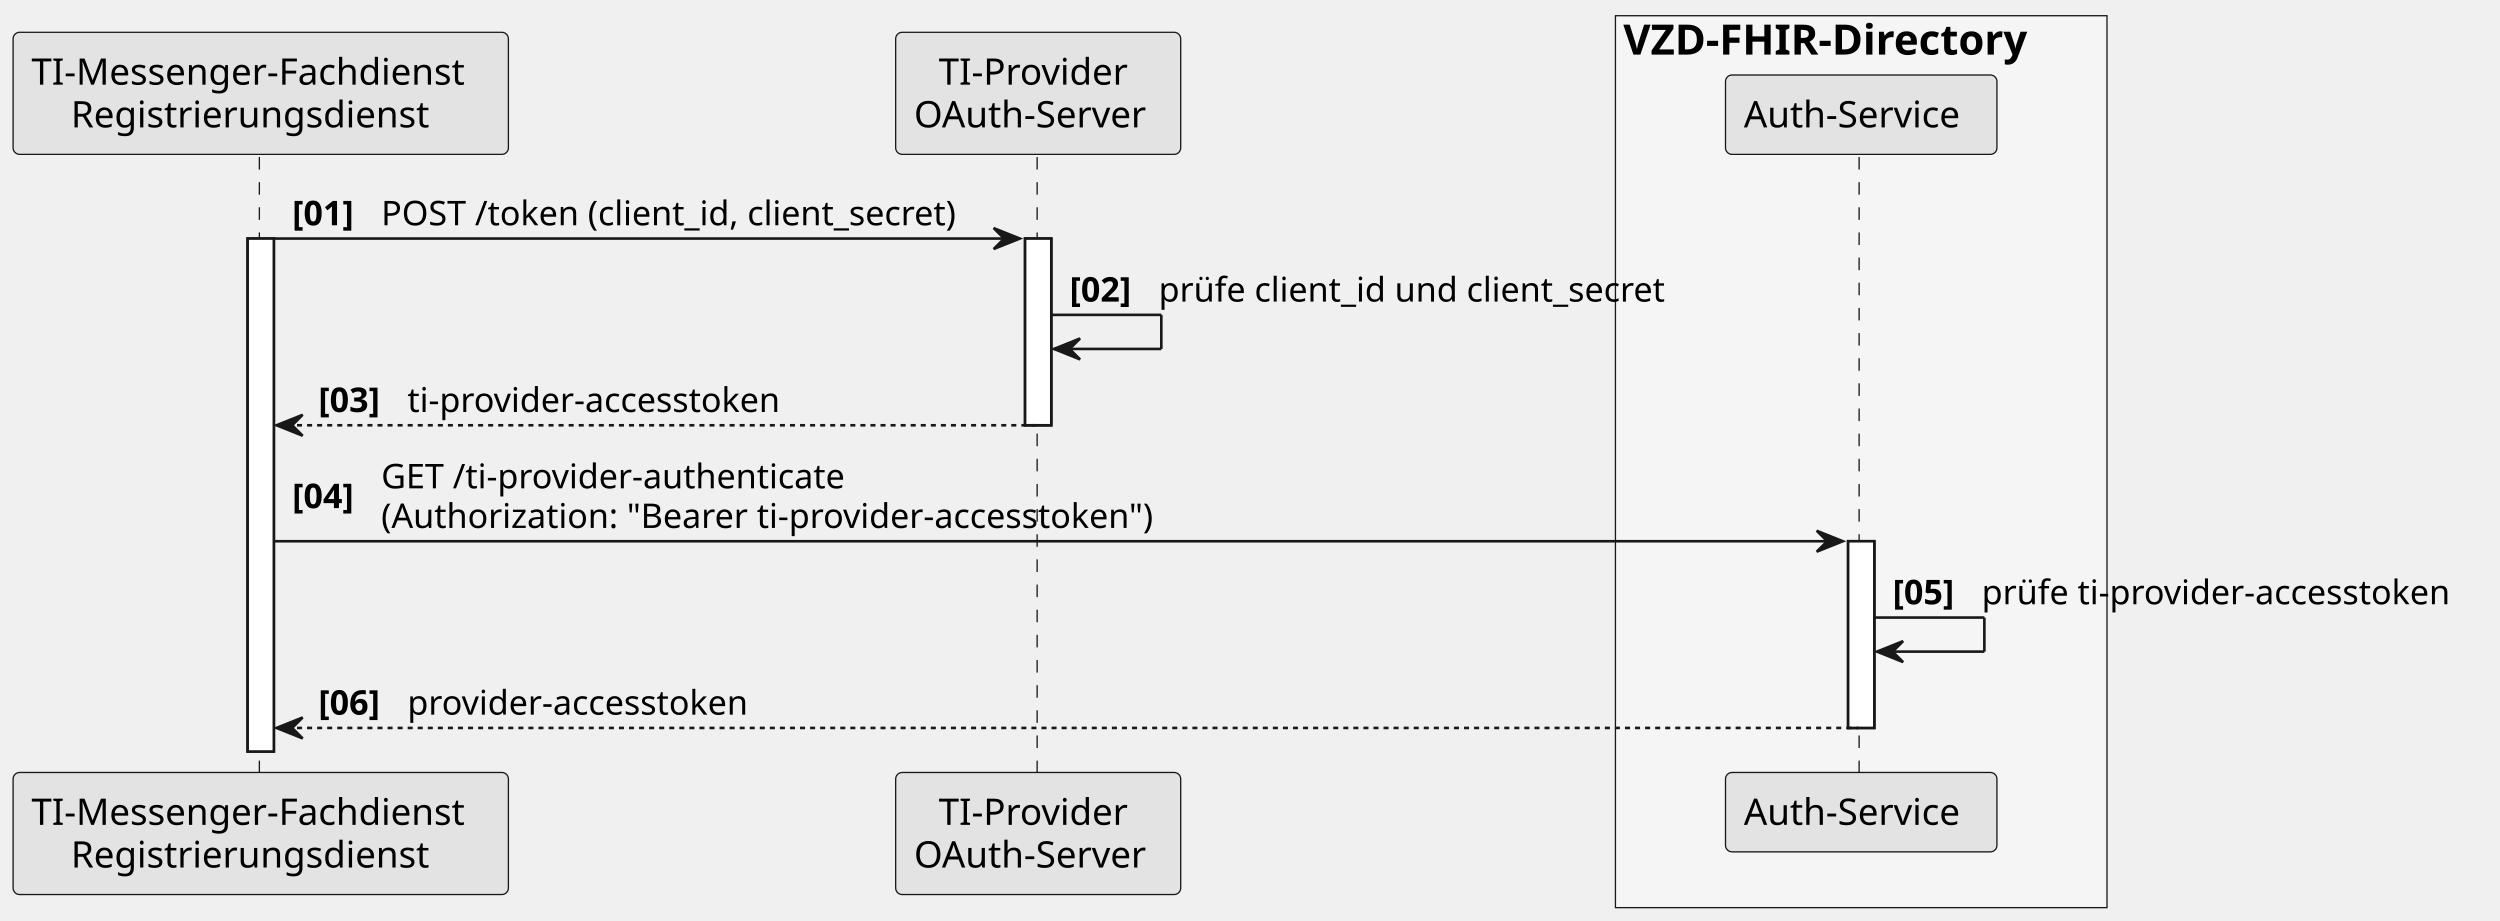
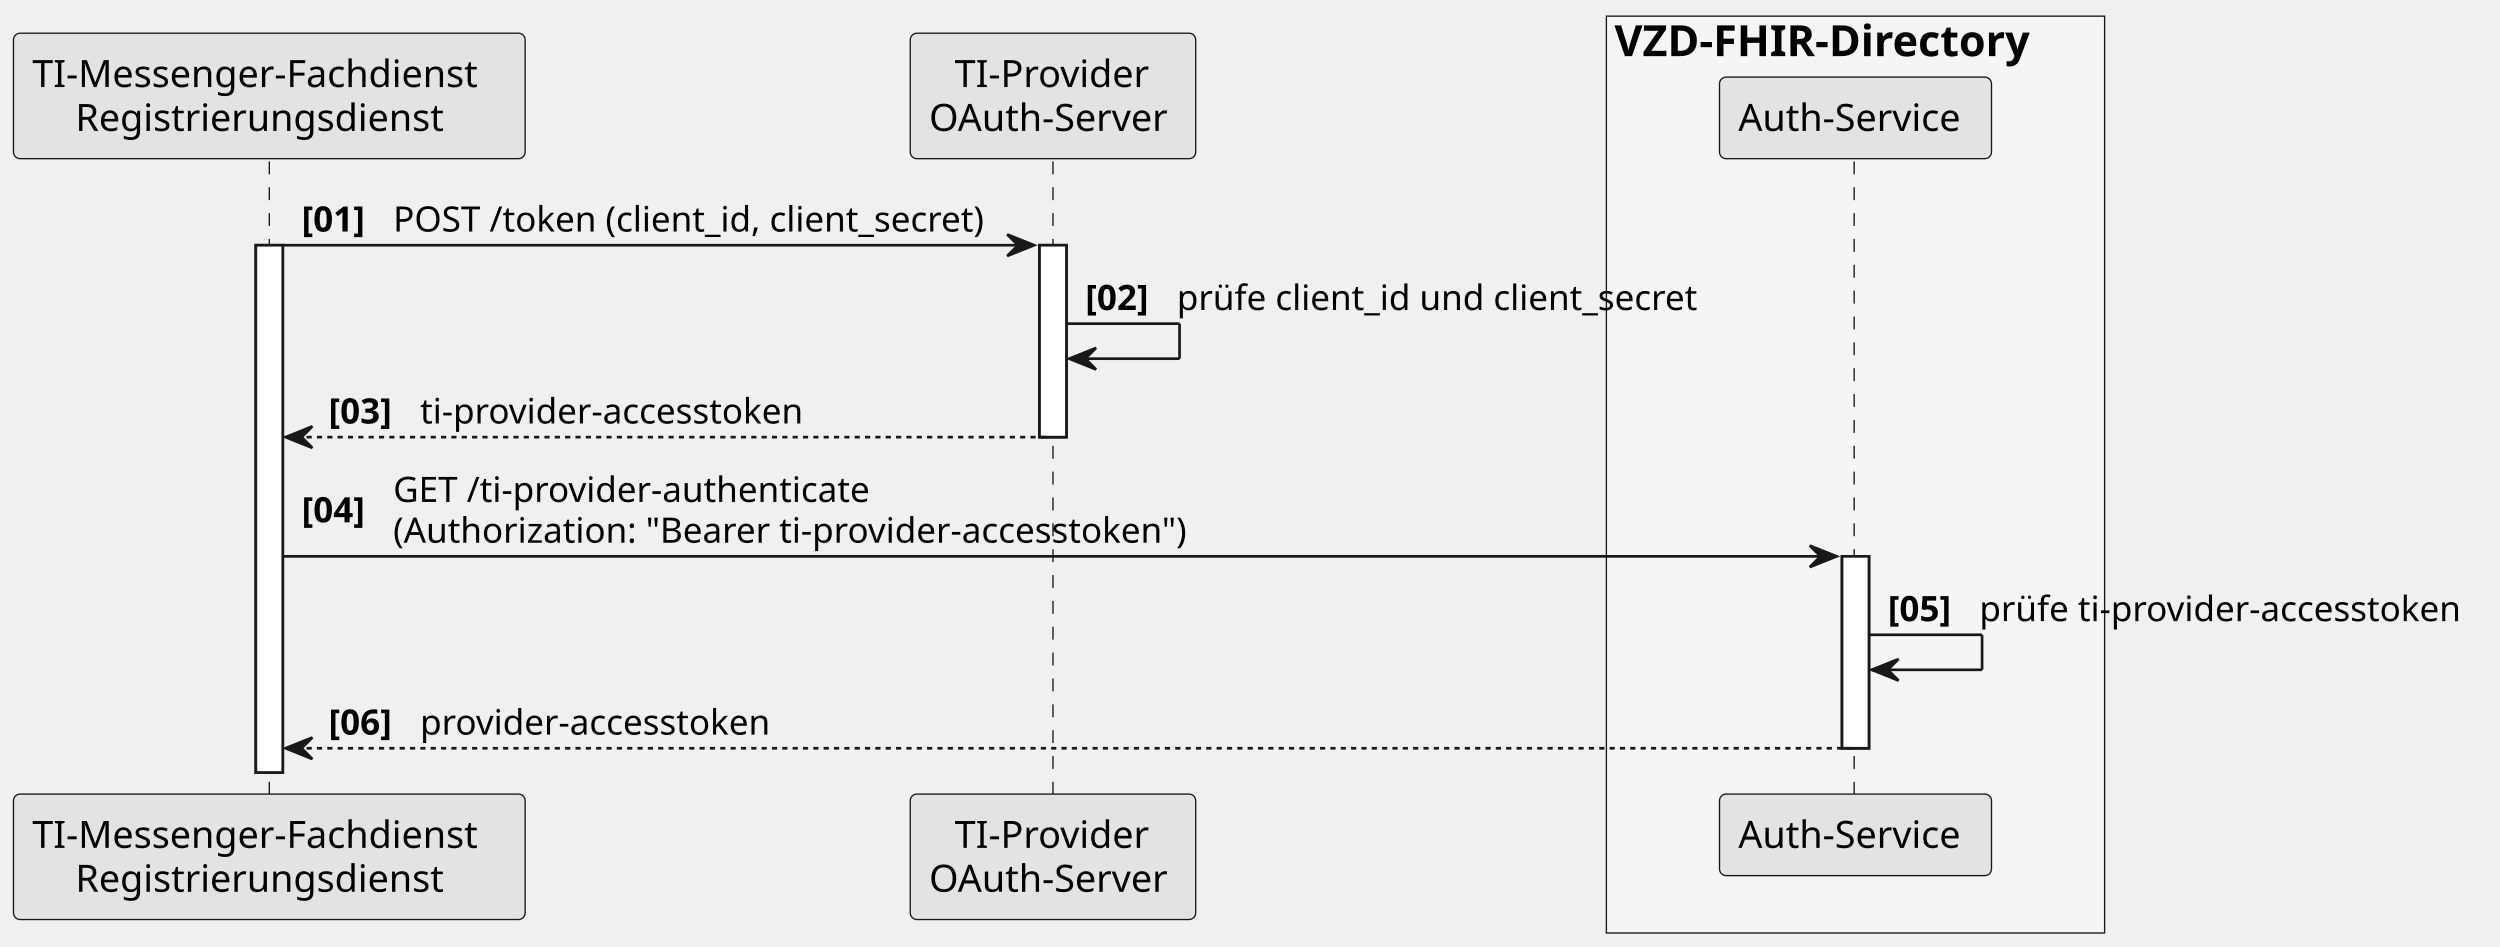
- <svg xmlns="http://www.w3.org/2000/svg" contentStyleType="text/css" height="366.667px" preserveAspectRatio="none" style="width:994px;height:366px;background:#FFFFFF;" version="1.1" viewBox="0 0 994 366" width="994.792px" zoomAndPan="magnify">
+ <svg xmlns="http://www.w3.org/2000/svg" contentStyleType="text/css" height="366.667px" preserveAspectRatio="none" style="width:967px;height:366px;background:#FFFFFF;" version="1.1" viewBox="0 0 967 366" width="967.708px" zoomAndPan="magnify">
  <defs />
  <g>
-     <rect fill="#F5F5F5" height="354.63" style="stroke:#181818;stroke-width:0.521;" width="195.437" x="642.302" y="6.25" />
-     <text fill="#000000" font-family="sans-serif" font-size="16.667" font-weight="bold" lengthAdjust="spacing" textLength="184.473" x="645.427" y="21.72">VZD-FHIR-Directory</text>
-     <text fill="#000000" font-family="sans-serif" font-size="13.542" font-weight="bold" lengthAdjust="spacing" textLength="4.715" x="829.9" y="22.457"> </text>
-     <rect fill="#FFFFFF" height="203.955" style="stroke:#181818;stroke-width:1.042;" width="10.417" x="98.466" y="94.849" />
-     <rect fill="#FFFFFF" height="74.235" style="stroke:#181818;stroke-width:1.042;" width="10.417" x="407.571" y="94.849" />
-     <rect fill="#FFFFFF" height="74.235" style="stroke:#181818;stroke-width:1.042;" width="10.417" x="734.813" y="215.194" />
-     <line style="stroke:#181818;stroke-width:0.521;stroke-dasharray:5.0,5.0;" x1="103.125" x2="103.125" y1="62.419" y2="308.179" />
-     <line style="stroke:#181818;stroke-width:0.521;stroke-dasharray:5.0,5.0;" x1="412.366" x2="412.366" y1="62.419" y2="308.179" />
-     <line style="stroke:#181818;stroke-width:0.521;stroke-dasharray:5.0,5.0;" x1="739.185" x2="739.185" y1="62.419" y2="308.179" />
-     <rect fill="#E3E3E3" height="48.535" rx="2.604" ry="2.604" style="stroke:#181818;stroke-width:0.521;" width="196.932" x="5.208" y="12.842" />
-     <text fill="#000000" font-family="sans-serif" font-size="14.583" lengthAdjust="spacing" textLength="182.349" x="12.5" y="33.67">TI-Messenger-Fachdienst</text>
-     <text fill="#000000" font-family="sans-serif" font-size="14.583" lengthAdjust="spacing" textLength="150.925" x="28.212" y="50.646">Registrierungsdienst</text>
-     <rect fill="#E3E3E3" height="48.535" rx="2.604" ry="2.604" style="stroke:#181818;stroke-width:0.521;" width="196.932" x="5.208" y="307.137" />
-     <text fill="#000000" font-family="sans-serif" font-size="14.583" lengthAdjust="spacing" textLength="182.349" x="12.5" y="327.965">TI-Messenger-Fachdienst</text>
-     <text fill="#000000" font-family="sans-serif" font-size="14.583" lengthAdjust="spacing" textLength="150.925" x="28.212" y="344.941">Registrierungsdienst</text>
-     <rect fill="#E3E3E3" height="48.535" rx="2.604" ry="2.604" style="stroke:#181818;stroke-width:0.521;" width="113.327" x="356.116" y="12.842" />
-     <text fill="#000000" font-family="sans-serif" font-size="14.583" lengthAdjust="spacing" textLength="79.09" x="373.234" y="33.67">TI-Provider</text>
-     <text fill="#000000" font-family="sans-serif" font-size="14.583" lengthAdjust="spacing" textLength="98.744" x="363.407" y="50.646">OAuth-Server</text>
-     <rect fill="#E3E3E3" height="48.535" rx="2.604" ry="2.604" style="stroke:#181818;stroke-width:0.521;" width="113.327" x="356.116" y="307.137" />
-     <text fill="#000000" font-family="sans-serif" font-size="14.583" lengthAdjust="spacing" textLength="79.09" x="373.234" y="327.965">TI-Provider</text>
-     <text fill="#000000" font-family="sans-serif" font-size="14.583" lengthAdjust="spacing" textLength="98.744" x="363.407" y="344.941">OAuth-Server</text>
-     <rect fill="#E3E3E3" height="31.559" rx="2.604" ry="2.604" style="stroke:#181818;stroke-width:0.521;" width="107.922" x="686.06" y="29.818" />
-     <text fill="#000000" font-family="sans-serif" font-size="14.583" lengthAdjust="spacing" textLength="93.339" x="693.351" y="50.646">Auth-Service</text>
-     <rect fill="#E3E3E3" height="31.559" rx="2.604" ry="2.604" style="stroke:#181818;stroke-width:0.521;" width="107.922" x="686.06" y="307.137" />
-     <text fill="#000000" font-family="sans-serif" font-size="14.583" lengthAdjust="spacing" textLength="93.339" x="693.351" y="327.965">Auth-Service</text>
-     <rect fill="#FFFFFF" height="203.955" style="stroke:#181818;stroke-width:1.042;" width="10.417" x="98.466" y="94.849" />
-     <rect fill="#FFFFFF" height="74.235" style="stroke:#181818;stroke-width:1.042;" width="10.417" x="407.571" y="94.849" />
-     <rect fill="#FFFFFF" height="74.235" style="stroke:#181818;stroke-width:1.042;" width="10.417" x="734.813" y="215.194" />
-     <polygon fill="#181818" points="395.071,90.682,405.488,94.849,395.071,99.015,399.238,94.849" style="stroke:#181818;stroke-width:1.042;" />
-     <line style="stroke:#181818;stroke-width:1.042;" x1="108.883" x2="401.321" y1="94.849" y2="94.849" />
-     <text fill="#000000" font-family="sans-serif" font-size="13.542" font-weight="bold" lengthAdjust="spacing" textLength="31.223" x="116.174" y="89.572">[01]</text>
-     <text fill="#000000" font-family="sans-serif" font-size="13.542" lengthAdjust="spacing" textLength="248.716" x="151.564" y="89.572">POST /token (client_id, client_secret)</text>
-     <line style="stroke:#181818;stroke-width:1.042;" x1="417.988" x2="461.738" y1="125.195" y2="125.195" />
-     <line style="stroke:#181818;stroke-width:1.042;" x1="461.738" x2="461.738" y1="125.195" y2="138.737" />
-     <line style="stroke:#181818;stroke-width:1.042;" x1="419.029" x2="461.738" y1="138.737" y2="138.737" />
-     <polygon fill="#181818" points="429.446,134.57,419.029,138.737,429.446,142.904,425.279,138.737" style="stroke:#181818;stroke-width:1.042;" />
-     <text fill="#000000" font-family="sans-serif" font-size="13.542" font-weight="bold" lengthAdjust="spacing" textLength="31.223" x="425.279" y="119.918">[02]</text>
-     <text fill="#000000" font-family="sans-serif" font-size="13.542" lengthAdjust="spacing" textLength="216.845" x="460.668" y="119.918">prüfe client_id und client_secret</text>
-     <polygon fill="#181818" points="120.341,164.917,109.924,169.084,120.341,173.25,116.174,169.084" style="stroke:#181818;stroke-width:1.042;" />
-     <line style="stroke:#181818;stroke-width:1.042;stroke-dasharray:2.0,2.0;" x1="114.091" x2="411.738" y1="169.084" y2="169.084" />
-     <text fill="#000000" font-family="sans-serif" font-size="13.542" font-weight="bold" lengthAdjust="spacing" textLength="31.223" x="126.591" y="163.807">[03]</text>
-     <text fill="#000000" font-family="sans-serif" font-size="13.542" lengthAdjust="spacing" textLength="159.544" x="161.98" y="163.807">ti-provider-accesstoken</text>
-     <polygon fill="#181818" points="722.313,211.027,732.729,215.194,722.313,219.36,726.479,215.194" style="stroke:#181818;stroke-width:1.042;" />
-     <line style="stroke:#181818;stroke-width:1.042;" x1="108.883" x2="728.563" y1="215.194" y2="215.194" />
-     <text fill="#000000" font-family="sans-serif" font-size="13.542" font-weight="bold" lengthAdjust="spacing" textLength="31.223" x="116.174" y="202.035">[04]</text>
-     <text fill="#000000" font-family="sans-serif" font-size="13.542" lengthAdjust="spacing" textLength="197.895" x="151.564" y="194.153">GET /ti-provider-authenticate</text>
-     <text fill="#000000" font-family="sans-serif" font-size="13.542" lengthAdjust="spacing" textLength="331.824" x="151.564" y="209.917">(Authorization: "Bearer ti-provider-accesstoken")</text>
-     <line style="stroke:#181818;stroke-width:1.042;" x1="745.229" x2="788.979" y1="245.54" y2="245.54" />
-     <line style="stroke:#181818;stroke-width:1.042;" x1="788.979" x2="788.979" y1="245.54" y2="259.082" />
-     <line style="stroke:#181818;stroke-width:1.042;" x1="746.271" x2="788.979" y1="259.082" y2="259.082" />
-     <polygon fill="#181818" points="756.688,254.915,746.271,259.082,756.688,263.249,752.521,259.082" style="stroke:#181818;stroke-width:1.042;" />
-     <text fill="#000000" font-family="sans-serif" font-size="13.542" font-weight="bold" lengthAdjust="spacing" textLength="31.223" x="752.521" y="240.263">[05]</text>
-     <text fill="#000000" font-family="sans-serif" font-size="13.542" lengthAdjust="spacing" textLength="199.693" x="787.91" y="240.263">prüfe ti-provider-accesstoken</text>
-     <polygon fill="#181818" points="120.341,285.262,109.924,289.429,120.341,293.595,116.174,289.429" style="stroke:#181818;stroke-width:1.042;" />
-     <line style="stroke:#181818;stroke-width:1.042;stroke-dasharray:2.0,2.0;" x1="114.091" x2="738.979" y1="289.429" y2="289.429" />
-     <text fill="#000000" font-family="sans-serif" font-size="13.542" font-weight="bold" lengthAdjust="spacing" textLength="31.223" x="126.591" y="284.152">[06]</text>
-     <text fill="#000000" font-family="sans-serif" font-size="13.542" lengthAdjust="spacing" textLength="145.586" x="161.98" y="284.152">provider-accesstoken</text>
+     <rect fill="#F5F5F5" height="354.63" style="stroke:#181818;stroke-width:0.521;" width="192.708" x="621.354" y="6.25" />
+     <text fill="#000000" font-family="sans-serif" font-size="16.667" font-weight="bold" lengthAdjust="spacing" textLength="181.25" x="624.479" y="21.72">VZD-FHIR-Directory</text>
+     <text fill="#000000" font-family="sans-serif" font-size="13.542" font-weight="bold" lengthAdjust="spacing" textLength="5.208" x="805.729" y="22.457"> </text>
+     <rect fill="#FFFFFF" height="203.955" style="stroke:#181818;stroke-width:1.042;" width="10.417" x="98.958" y="94.849" />
+     <rect fill="#FFFFFF" height="74.235" style="stroke:#181818;stroke-width:1.042;" width="10.417" x="402.083" y="94.849" />
+     <rect fill="#FFFFFF" height="74.235" style="stroke:#181818;stroke-width:1.042;" width="10.417" x="712.5" y="215.194" />
+     <line style="stroke:#181818;stroke-width:0.521;stroke-dasharray:5.0,5.0;" x1="104.167" x2="104.167" y1="62.419" y2="308.179" />
+     <line style="stroke:#181818;stroke-width:0.521;stroke-dasharray:5.0,5.0;" x1="407.292" x2="407.292" y1="62.419" y2="308.179" />
+     <line style="stroke:#181818;stroke-width:0.521;stroke-dasharray:5.0,5.0;" x1="717.188" x2="717.188" y1="62.419" y2="308.179" />
+     <rect fill="#E3E3E3" height="48.535" rx="2.604" ry="2.604" style="stroke:#181818;stroke-width:0.521;" width="197.917" x="5.208" y="12.842" />
+     <text fill="#000000" font-family="sans-serif" font-size="14.583" lengthAdjust="spacing" textLength="183.333" x="12.5" y="33.67">TI-Messenger-Fachdienst</text>
+     <text fill="#000000" font-family="sans-serif" font-size="14.583" lengthAdjust="spacing" textLength="150" x="29.167" y="50.646">Registrierungsdienst</text>
+     <rect fill="#E3E3E3" height="48.535" rx="2.604" ry="2.604" style="stroke:#181818;stroke-width:0.521;" width="197.917" x="5.208" y="307.137" />
+     <text fill="#000000" font-family="sans-serif" font-size="14.583" lengthAdjust="spacing" textLength="183.333" x="12.5" y="327.965">TI-Messenger-Fachdienst</text>
+     <text fill="#000000" font-family="sans-serif" font-size="14.583" lengthAdjust="spacing" textLength="150" x="29.167" y="344.941">Registrierungsdienst</text>
+     <rect fill="#E3E3E3" height="48.535" rx="2.604" ry="2.604" style="stroke:#181818;stroke-width:0.521;" width="110.417" x="352.083" y="12.842" />
+     <text fill="#000000" font-family="sans-serif" font-size="14.583" lengthAdjust="spacing" textLength="76.042" x="369.271" y="33.67">TI-Provider</text>
+     <text fill="#000000" font-family="sans-serif" font-size="14.583" lengthAdjust="spacing" textLength="95.833" x="359.375" y="50.646">OAuth-Server</text>
+     <rect fill="#E3E3E3" height="48.535" rx="2.604" ry="2.604" style="stroke:#181818;stroke-width:0.521;" width="110.417" x="352.083" y="307.137" />
+     <text fill="#000000" font-family="sans-serif" font-size="14.583" lengthAdjust="spacing" textLength="76.042" x="369.271" y="327.965">TI-Provider</text>
+     <text fill="#000000" font-family="sans-serif" font-size="14.583" lengthAdjust="spacing" textLength="95.833" x="359.375" y="344.941">OAuth-Server</text>
+     <rect fill="#E3E3E3" height="31.559" rx="2.604" ry="2.604" style="stroke:#181818;stroke-width:0.521;" width="105.208" x="665.104" y="29.818" />
+     <text fill="#000000" font-family="sans-serif" font-size="14.583" lengthAdjust="spacing" textLength="90.625" x="672.396" y="50.646">Auth-Service</text>
+     <rect fill="#E3E3E3" height="31.559" rx="2.604" ry="2.604" style="stroke:#181818;stroke-width:0.521;" width="105.208" x="665.104" y="307.137" />
+     <text fill="#000000" font-family="sans-serif" font-size="14.583" lengthAdjust="spacing" textLength="90.625" x="672.396" y="327.965">Auth-Service</text>
+     <rect fill="#FFFFFF" height="203.955" style="stroke:#181818;stroke-width:1.042;" width="10.417" x="98.958" y="94.849" />
+     <rect fill="#FFFFFF" height="74.235" style="stroke:#181818;stroke-width:1.042;" width="10.417" x="402.083" y="94.849" />
+     <rect fill="#FFFFFF" height="74.235" style="stroke:#181818;stroke-width:1.042;" width="10.417" x="712.5" y="215.194" />
+     <polygon fill="#181818" points="389.583,90.682,400,94.849,389.583,99.015,393.75,94.849" style="stroke:#181818;stroke-width:1.042;" />
+     <line style="stroke:#181818;stroke-width:1.042;" x1="109.375" x2="395.833" y1="94.849" y2="94.849" />
+     <text fill="#000000" font-family="sans-serif" font-size="13.542" font-weight="bold" lengthAdjust="spacing" textLength="31.25" x="116.667" y="89.572">[01]</text>
+     <text fill="#000000" font-family="sans-serif" font-size="13.542" lengthAdjust="spacing" textLength="242.708" x="152.083" y="89.572">POST /token (client_id, client_secret)</text>
+     <line style="stroke:#181818;stroke-width:1.042;" x1="412.5" x2="456.25" y1="125.195" y2="125.195" />
+     <line style="stroke:#181818;stroke-width:1.042;" x1="456.25" x2="456.25" y1="125.195" y2="138.737" />
+     <line style="stroke:#181818;stroke-width:1.042;" x1="413.542" x2="456.25" y1="138.737" y2="138.737" />
+     <polygon fill="#181818" points="423.958,134.57,413.542,138.737,423.958,142.904,419.792,138.737" style="stroke:#181818;stroke-width:1.042;" />
+     <text fill="#000000" font-family="sans-serif" font-size="13.542" font-weight="bold" lengthAdjust="spacing" textLength="31.25" x="419.792" y="119.918">[02]</text>
+     <text fill="#000000" font-family="sans-serif" font-size="13.542" lengthAdjust="spacing" textLength="210.417" x="455.208" y="119.918">prüfe client_id und client_secret</text>
+     <polygon fill="#181818" points="120.833,164.917,110.417,169.084,120.833,173.25,116.667,169.084" style="stroke:#181818;stroke-width:1.042;" />
+     <line style="stroke:#181818;stroke-width:1.042;stroke-dasharray:2.0,2.0;" x1="114.583" x2="406.25" y1="169.084" y2="169.084" />
+     <text fill="#000000" font-family="sans-serif" font-size="13.542" font-weight="bold" lengthAdjust="spacing" textLength="31.25" x="127.083" y="163.807">[03]</text>
+     <text fill="#000000" font-family="sans-serif" font-size="13.542" lengthAdjust="spacing" textLength="156.25" x="162.5" y="163.807">ti-provider-accesstoken</text>
+     <polygon fill="#181818" points="700,211.027,710.417,215.194,700,219.36,704.167,215.194" style="stroke:#181818;stroke-width:1.042;" />
+     <line style="stroke:#181818;stroke-width:1.042;" x1="109.375" x2="706.25" y1="215.194" y2="215.194" />
+     <text fill="#000000" font-family="sans-serif" font-size="13.542" font-weight="bold" lengthAdjust="spacing" textLength="31.25" x="116.667" y="202.035">[04]</text>
+     <text fill="#000000" font-family="sans-serif" font-size="13.542" lengthAdjust="spacing" textLength="191.667" x="152.083" y="194.153">GET /ti-provider-authenticate</text>
+     <text fill="#000000" font-family="sans-serif" font-size="13.542" lengthAdjust="spacing" textLength="322.917" x="152.083" y="209.917">(Authorization: "Bearer ti-provider-accesstoken")</text>
+     <line style="stroke:#181818;stroke-width:1.042;" x1="722.917" x2="766.667" y1="245.54" y2="245.54" />
+     <line style="stroke:#181818;stroke-width:1.042;" x1="766.667" x2="766.667" y1="245.54" y2="259.082" />
+     <line style="stroke:#181818;stroke-width:1.042;" x1="723.958" x2="766.667" y1="259.082" y2="259.082" />
+     <polygon fill="#181818" points="734.375,254.915,723.958,259.082,734.375,263.249,730.208,259.082" style="stroke:#181818;stroke-width:1.042;" />
+     <text fill="#000000" font-family="sans-serif" font-size="13.542" font-weight="bold" lengthAdjust="spacing" textLength="31.25" x="730.208" y="240.263">[05]</text>
+     <text fill="#000000" font-family="sans-serif" font-size="13.542" lengthAdjust="spacing" textLength="194.792" x="765.625" y="240.263">prüfe ti-provider-accesstoken</text>
+     <polygon fill="#181818" points="120.833,285.262,110.417,289.429,120.833,293.595,116.667,289.429" style="stroke:#181818;stroke-width:1.042;" />
+     <line style="stroke:#181818;stroke-width:1.042;stroke-dasharray:2.0,2.0;" x1="114.583" x2="716.667" y1="289.429" y2="289.429" />
+     <text fill="#000000" font-family="sans-serif" font-size="13.542" font-weight="bold" lengthAdjust="spacing" textLength="31.25" x="127.083" y="284.152">[06]</text>
+     <text fill="#000000" font-family="sans-serif" font-size="13.542" lengthAdjust="spacing" textLength="142.708" x="162.5" y="284.152">provider-accesstoken</text>
  </g>
</svg>
